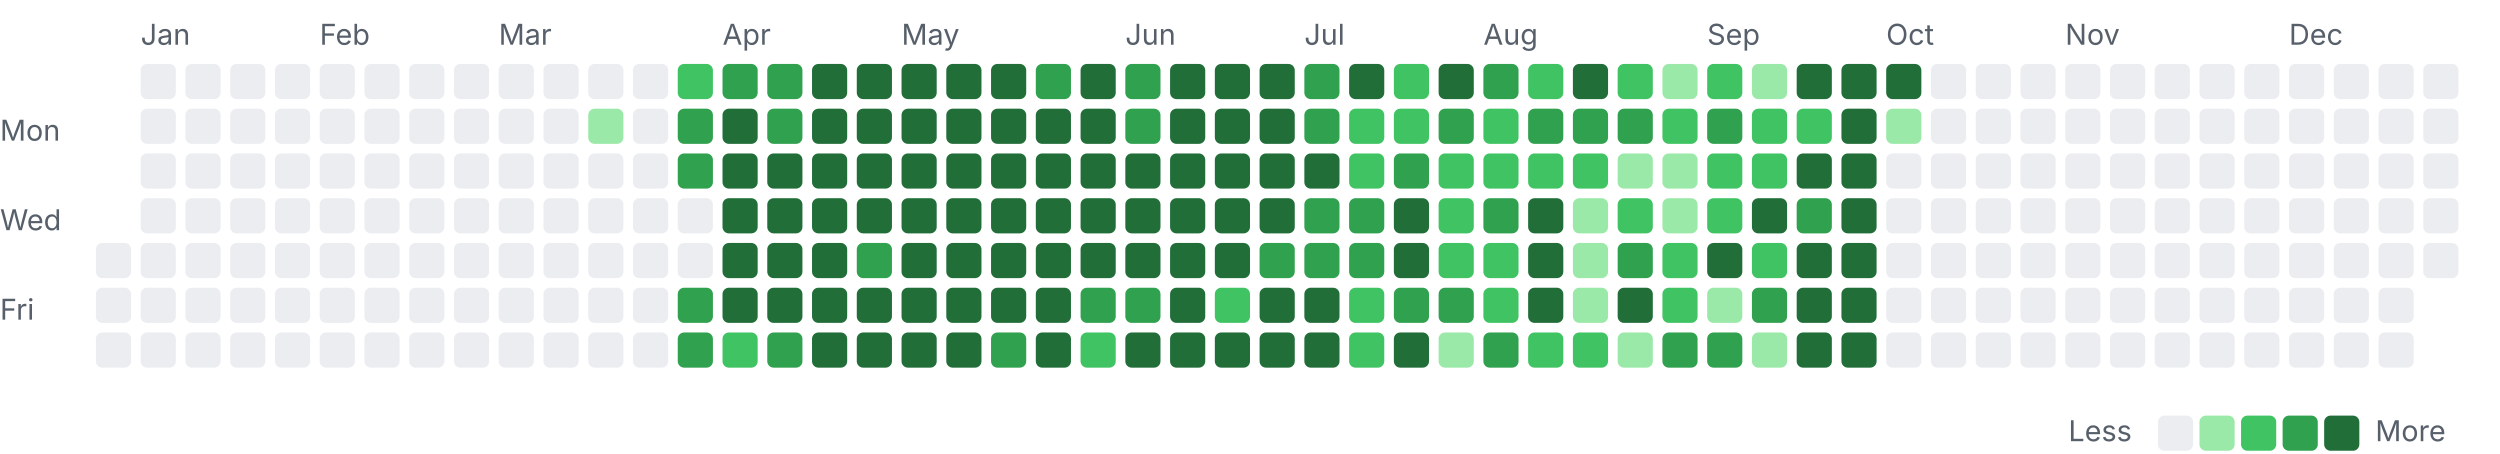
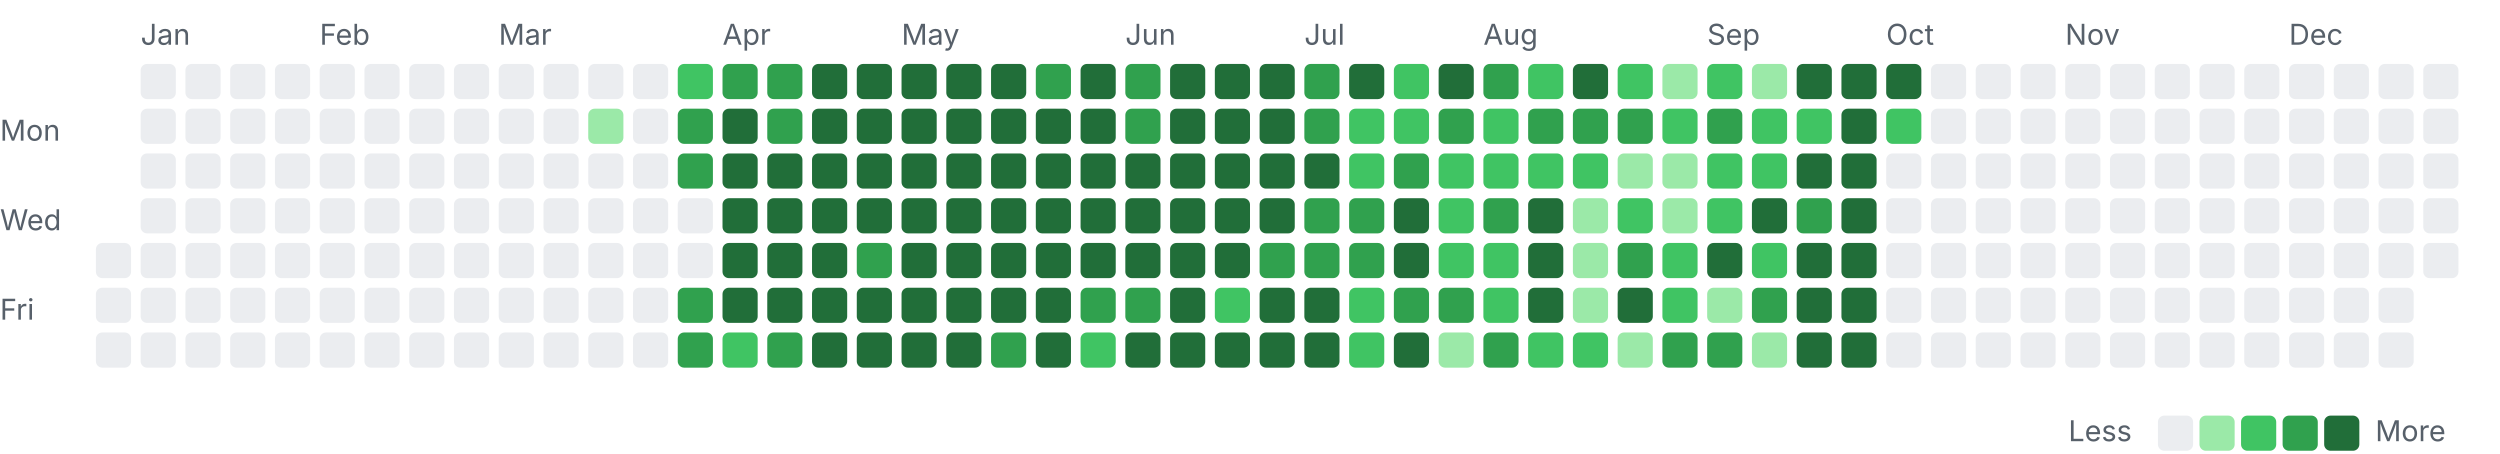
<svg xmlns="http://www.w3.org/2000/svg" width="782" height="142" viewBox="0 0 782 142">
  <style>.l0{fill:#ebedf0}.l1{fill:#9be9a8}.l2{fill:#40c463}.l3{fill:#30a14e}.l4{fill:#216e39} .lbl{fill:#57606a;font:9px -apple-system,Segoe UI,sans-serif}@media(prefers-color-scheme:dark){.l0{fill:#161b22}.l1{fill:#0e4429}.l2{fill:#006d32}.l3{fill:#26a641}.l4{fill:#39d353} .lbl{fill:#8b949e}}</style>
  <text class="lbl" x="44" y="14">Jan</text>
  <text class="lbl" x="100" y="14">Feb</text>
  <text class="lbl" x="156" y="14">Mar</text>
  <text class="lbl" x="226" y="14">Apr</text>
  <text class="lbl" x="282" y="14">May</text>
  <text class="lbl" x="352" y="14">Jun</text>
  <text class="lbl" x="408" y="14">Jul</text>
  <text class="lbl" x="464" y="14">Aug</text>
  <text class="lbl" x="534" y="14">Sep</text>
  <text class="lbl" x="590" y="14">Oct</text>
  <text class="lbl" x="646" y="14">Nov</text>
  <text class="lbl" x="716" y="14">Dec</text>
  <text class="lbl" x="0" y="44">Mon</text>
  <text class="lbl" x="0" y="72">Wed</text>
  <text class="lbl" x="0" y="100">Fri</text>
  <rect class="l0" x="30" y="76" width="11" height="11" rx="2" />
  <rect class="l0" x="30" y="90" width="11" height="11" rx="2" />
  <rect class="l0" x="30" y="104" width="11" height="11" rx="2" />
  <rect class="l0" x="44" y="20" width="11" height="11" rx="2" />
  <rect class="l0" x="44" y="34" width="11" height="11" rx="2" />
  <rect class="l0" x="44" y="48" width="11" height="11" rx="2" />
  <rect class="l0" x="44" y="62" width="11" height="11" rx="2" />
  <rect class="l0" x="44" y="76" width="11" height="11" rx="2" />
  <rect class="l0" x="44" y="90" width="11" height="11" rx="2" />
  <rect class="l0" x="44" y="104" width="11" height="11" rx="2" />
  <rect class="l0" x="58" y="20" width="11" height="11" rx="2" />
  <rect class="l0" x="58" y="34" width="11" height="11" rx="2" />
  <rect class="l0" x="58" y="48" width="11" height="11" rx="2" />
  <rect class="l0" x="58" y="62" width="11" height="11" rx="2" />
  <rect class="l0" x="58" y="76" width="11" height="11" rx="2" />
  <rect class="l0" x="58" y="90" width="11" height="11" rx="2" />
  <rect class="l0" x="58" y="104" width="11" height="11" rx="2" />
  <rect class="l0" x="72" y="20" width="11" height="11" rx="2" />
  <rect class="l0" x="72" y="34" width="11" height="11" rx="2" />
  <rect class="l0" x="72" y="48" width="11" height="11" rx="2" />
  <rect class="l0" x="72" y="62" width="11" height="11" rx="2" />
  <rect class="l0" x="72" y="76" width="11" height="11" rx="2" />
  <rect class="l0" x="72" y="90" width="11" height="11" rx="2" />
  <rect class="l0" x="72" y="104" width="11" height="11" rx="2" />
  <rect class="l0" x="86" y="20" width="11" height="11" rx="2" />
  <rect class="l0" x="86" y="34" width="11" height="11" rx="2" />
  <rect class="l0" x="86" y="48" width="11" height="11" rx="2" />
  <rect class="l0" x="86" y="62" width="11" height="11" rx="2" />
  <rect class="l0" x="86" y="76" width="11" height="11" rx="2" />
  <rect class="l0" x="86" y="90" width="11" height="11" rx="2" />
  <rect class="l0" x="86" y="104" width="11" height="11" rx="2" />
  <rect class="l0" x="100" y="20" width="11" height="11" rx="2" />
  <rect class="l0" x="100" y="34" width="11" height="11" rx="2" />
  <rect class="l0" x="100" y="48" width="11" height="11" rx="2" />
  <rect class="l0" x="100" y="62" width="11" height="11" rx="2" />
  <rect class="l0" x="100" y="76" width="11" height="11" rx="2" />
  <rect class="l0" x="100" y="90" width="11" height="11" rx="2" />
  <rect class="l0" x="100" y="104" width="11" height="11" rx="2" />
  <rect class="l0" x="114" y="20" width="11" height="11" rx="2" />
  <rect class="l0" x="114" y="34" width="11" height="11" rx="2" />
  <rect class="l0" x="114" y="48" width="11" height="11" rx="2" />
  <rect class="l0" x="114" y="62" width="11" height="11" rx="2" />
  <rect class="l0" x="114" y="76" width="11" height="11" rx="2" />
  <rect class="l0" x="114" y="90" width="11" height="11" rx="2" />
  <rect class="l0" x="114" y="104" width="11" height="11" rx="2" />
  <rect class="l0" x="128" y="20" width="11" height="11" rx="2" />
  <rect class="l0" x="128" y="34" width="11" height="11" rx="2" />
  <rect class="l0" x="128" y="48" width="11" height="11" rx="2" />
  <rect class="l0" x="128" y="62" width="11" height="11" rx="2" />
  <rect class="l0" x="128" y="76" width="11" height="11" rx="2" />
  <rect class="l0" x="128" y="90" width="11" height="11" rx="2" />
  <rect class="l0" x="128" y="104" width="11" height="11" rx="2" />
  <rect class="l0" x="142" y="20" width="11" height="11" rx="2" />
  <rect class="l0" x="142" y="34" width="11" height="11" rx="2" />
  <rect class="l0" x="142" y="48" width="11" height="11" rx="2" />
  <rect class="l0" x="142" y="62" width="11" height="11" rx="2" />
  <rect class="l0" x="142" y="76" width="11" height="11" rx="2" />
  <rect class="l0" x="142" y="90" width="11" height="11" rx="2" />
  <rect class="l0" x="142" y="104" width="11" height="11" rx="2" />
  <rect class="l0" x="156" y="20" width="11" height="11" rx="2" />
  <rect class="l0" x="156" y="34" width="11" height="11" rx="2" />
  <rect class="l0" x="156" y="48" width="11" height="11" rx="2" />
  <rect class="l0" x="156" y="62" width="11" height="11" rx="2" />
  <rect class="l0" x="156" y="76" width="11" height="11" rx="2" />
  <rect class="l0" x="156" y="90" width="11" height="11" rx="2" />
  <rect class="l0" x="156" y="104" width="11" height="11" rx="2" />
  <rect class="l0" x="170" y="20" width="11" height="11" rx="2" />
  <rect class="l0" x="170" y="34" width="11" height="11" rx="2" />
  <rect class="l0" x="170" y="48" width="11" height="11" rx="2" />
  <rect class="l0" x="170" y="62" width="11" height="11" rx="2" />
  <rect class="l0" x="170" y="76" width="11" height="11" rx="2" />
  <rect class="l0" x="170" y="90" width="11" height="11" rx="2" />
  <rect class="l0" x="170" y="104" width="11" height="11" rx="2" />
  <rect class="l0" x="184" y="20" width="11" height="11" rx="2" />
  <rect class="l1" x="184" y="34" width="11" height="11" rx="2" />
  <rect class="l0" x="184" y="48" width="11" height="11" rx="2" />
  <rect class="l0" x="184" y="62" width="11" height="11" rx="2" />
  <rect class="l0" x="184" y="76" width="11" height="11" rx="2" />
  <rect class="l0" x="184" y="90" width="11" height="11" rx="2" />
  <rect class="l0" x="184" y="104" width="11" height="11" rx="2" />
  <rect class="l0" x="198" y="20" width="11" height="11" rx="2" />
  <rect class="l0" x="198" y="34" width="11" height="11" rx="2" />
  <rect class="l0" x="198" y="48" width="11" height="11" rx="2" />
  <rect class="l0" x="198" y="62" width="11" height="11" rx="2" />
  <rect class="l0" x="198" y="76" width="11" height="11" rx="2" />
  <rect class="l0" x="198" y="90" width="11" height="11" rx="2" />
  <rect class="l0" x="198" y="104" width="11" height="11" rx="2" />
  <rect class="l2" x="212" y="20" width="11" height="11" rx="2" />
  <rect class="l3" x="212" y="34" width="11" height="11" rx="2" />
  <rect class="l3" x="212" y="48" width="11" height="11" rx="2" />
  <rect class="l0" x="212" y="62" width="11" height="11" rx="2" />
  <rect class="l0" x="212" y="76" width="11" height="11" rx="2" />
  <rect class="l3" x="212" y="90" width="11" height="11" rx="2" />
  <rect class="l3" x="212" y="104" width="11" height="11" rx="2" />
  <rect class="l3" x="226" y="20" width="11" height="11" rx="2" />
  <rect class="l4" x="226" y="34" width="11" height="11" rx="2" />
  <rect class="l4" x="226" y="48" width="11" height="11" rx="2" />
  <rect class="l4" x="226" y="62" width="11" height="11" rx="2" />
  <rect class="l4" x="226" y="76" width="11" height="11" rx="2" />
  <rect class="l4" x="226" y="90" width="11" height="11" rx="2" />
  <rect class="l2" x="226" y="104" width="11" height="11" rx="2" />
  <rect class="l3" x="240" y="20" width="11" height="11" rx="2" />
  <rect class="l3" x="240" y="34" width="11" height="11" rx="2" />
  <rect class="l4" x="240" y="48" width="11" height="11" rx="2" />
  <rect class="l4" x="240" y="62" width="11" height="11" rx="2" />
  <rect class="l4" x="240" y="76" width="11" height="11" rx="2" />
  <rect class="l4" x="240" y="90" width="11" height="11" rx="2" />
  <rect class="l3" x="240" y="104" width="11" height="11" rx="2" />
  <rect class="l4" x="254" y="20" width="11" height="11" rx="2" />
  <rect class="l4" x="254" y="34" width="11" height="11" rx="2" />
  <rect class="l4" x="254" y="48" width="11" height="11" rx="2" />
  <rect class="l4" x="254" y="62" width="11" height="11" rx="2" />
  <rect class="l4" x="254" y="76" width="11" height="11" rx="2" />
  <rect class="l4" x="254" y="90" width="11" height="11" rx="2" />
  <rect class="l4" x="254" y="104" width="11" height="11" rx="2" />
  <rect class="l4" x="268" y="20" width="11" height="11" rx="2" />
  <rect class="l4" x="268" y="34" width="11" height="11" rx="2" />
  <rect class="l4" x="268" y="48" width="11" height="11" rx="2" />
  <rect class="l4" x="268" y="62" width="11" height="11" rx="2" />
  <rect class="l3" x="268" y="76" width="11" height="11" rx="2" />
  <rect class="l4" x="268" y="90" width="11" height="11" rx="2" />
  <rect class="l4" x="268" y="104" width="11" height="11" rx="2" />
  <rect class="l4" x="282" y="20" width="11" height="11" rx="2" />
  <rect class="l4" x="282" y="34" width="11" height="11" rx="2" />
  <rect class="l4" x="282" y="48" width="11" height="11" rx="2" />
  <rect class="l4" x="282" y="62" width="11" height="11" rx="2" />
  <rect class="l4" x="282" y="76" width="11" height="11" rx="2" />
  <rect class="l4" x="282" y="90" width="11" height="11" rx="2" />
  <rect class="l4" x="282" y="104" width="11" height="11" rx="2" />
  <rect class="l4" x="296" y="20" width="11" height="11" rx="2" />
  <rect class="l4" x="296" y="34" width="11" height="11" rx="2" />
  <rect class="l4" x="296" y="48" width="11" height="11" rx="2" />
  <rect class="l4" x="296" y="62" width="11" height="11" rx="2" />
  <rect class="l4" x="296" y="76" width="11" height="11" rx="2" />
  <rect class="l4" x="296" y="90" width="11" height="11" rx="2" />
  <rect class="l4" x="296" y="104" width="11" height="11" rx="2" />
  <rect class="l4" x="310" y="20" width="11" height="11" rx="2" />
  <rect class="l4" x="310" y="34" width="11" height="11" rx="2" />
  <rect class="l4" x="310" y="48" width="11" height="11" rx="2" />
  <rect class="l4" x="310" y="62" width="11" height="11" rx="2" />
  <rect class="l4" x="310" y="76" width="11" height="11" rx="2" />
  <rect class="l4" x="310" y="90" width="11" height="11" rx="2" />
  <rect class="l3" x="310" y="104" width="11" height="11" rx="2" />
  <rect class="l3" x="324" y="20" width="11" height="11" rx="2" />
  <rect class="l4" x="324" y="34" width="11" height="11" rx="2" />
  <rect class="l4" x="324" y="48" width="11" height="11" rx="2" />
  <rect class="l4" x="324" y="62" width="11" height="11" rx="2" />
  <rect class="l4" x="324" y="76" width="11" height="11" rx="2" />
  <rect class="l4" x="324" y="90" width="11" height="11" rx="2" />
  <rect class="l4" x="324" y="104" width="11" height="11" rx="2" />
  <rect class="l4" x="338" y="20" width="11" height="11" rx="2" />
  <rect class="l4" x="338" y="34" width="11" height="11" rx="2" />
  <rect class="l4" x="338" y="48" width="11" height="11" rx="2" />
  <rect class="l4" x="338" y="62" width="11" height="11" rx="2" />
  <rect class="l4" x="338" y="76" width="11" height="11" rx="2" />
  <rect class="l3" x="338" y="90" width="11" height="11" rx="2" />
  <rect class="l2" x="338" y="104" width="11" height="11" rx="2" />
  <rect class="l3" x="352" y="20" width="11" height="11" rx="2" />
  <rect class="l3" x="352" y="34" width="11" height="11" rx="2" />
  <rect class="l4" x="352" y="48" width="11" height="11" rx="2" />
  <rect class="l4" x="352" y="62" width="11" height="11" rx="2" />
  <rect class="l4" x="352" y="76" width="11" height="11" rx="2" />
  <rect class="l3" x="352" y="90" width="11" height="11" rx="2" />
  <rect class="l4" x="352" y="104" width="11" height="11" rx="2" />
  <rect class="l4" x="366" y="20" width="11" height="11" rx="2" />
  <rect class="l4" x="366" y="34" width="11" height="11" rx="2" />
  <rect class="l4" x="366" y="48" width="11" height="11" rx="2" />
  <rect class="l4" x="366" y="62" width="11" height="11" rx="2" />
  <rect class="l4" x="366" y="76" width="11" height="11" rx="2" />
  <rect class="l4" x="366" y="90" width="11" height="11" rx="2" />
  <rect class="l4" x="366" y="104" width="11" height="11" rx="2" />
  <rect class="l4" x="380" y="20" width="11" height="11" rx="2" />
  <rect class="l4" x="380" y="34" width="11" height="11" rx="2" />
  <rect class="l4" x="380" y="48" width="11" height="11" rx="2" />
  <rect class="l4" x="380" y="62" width="11" height="11" rx="2" />
  <rect class="l4" x="380" y="76" width="11" height="11" rx="2" />
  <rect class="l2" x="380" y="90" width="11" height="11" rx="2" />
  <rect class="l4" x="380" y="104" width="11" height="11" rx="2" />
  <rect class="l4" x="394" y="20" width="11" height="11" rx="2" />
  <rect class="l4" x="394" y="34" width="11" height="11" rx="2" />
  <rect class="l4" x="394" y="48" width="11" height="11" rx="2" />
  <rect class="l4" x="394" y="62" width="11" height="11" rx="2" />
  <rect class="l3" x="394" y="76" width="11" height="11" rx="2" />
  <rect class="l4" x="394" y="90" width="11" height="11" rx="2" />
  <rect class="l4" x="394" y="104" width="11" height="11" rx="2" />
  <rect class="l3" x="408" y="20" width="11" height="11" rx="2" />
  <rect class="l3" x="408" y="34" width="11" height="11" rx="2" />
  <rect class="l4" x="408" y="48" width="11" height="11" rx="2" />
  <rect class="l3" x="408" y="62" width="11" height="11" rx="2" />
  <rect class="l3" x="408" y="76" width="11" height="11" rx="2" />
  <rect class="l4" x="408" y="90" width="11" height="11" rx="2" />
  <rect class="l4" x="408" y="104" width="11" height="11" rx="2" />
  <rect class="l4" x="422" y="20" width="11" height="11" rx="2" />
  <rect class="l2" x="422" y="34" width="11" height="11" rx="2" />
  <rect class="l2" x="422" y="48" width="11" height="11" rx="2" />
  <rect class="l3" x="422" y="62" width="11" height="11" rx="2" />
  <rect class="l3" x="422" y="76" width="11" height="11" rx="2" />
  <rect class="l2" x="422" y="90" width="11" height="11" rx="2" />
  <rect class="l2" x="422" y="104" width="11" height="11" rx="2" />
  <rect class="l2" x="436" y="20" width="11" height="11" rx="2" />
  <rect class="l2" x="436" y="34" width="11" height="11" rx="2" />
  <rect class="l3" x="436" y="48" width="11" height="11" rx="2" />
  <rect class="l4" x="436" y="62" width="11" height="11" rx="2" />
  <rect class="l4" x="436" y="76" width="11" height="11" rx="2" />
  <rect class="l3" x="436" y="90" width="11" height="11" rx="2" />
  <rect class="l4" x="436" y="104" width="11" height="11" rx="2" />
  <rect class="l4" x="450" y="20" width="11" height="11" rx="2" />
  <rect class="l3" x="450" y="34" width="11" height="11" rx="2" />
  <rect class="l2" x="450" y="48" width="11" height="11" rx="2" />
  <rect class="l2" x="450" y="62" width="11" height="11" rx="2" />
  <rect class="l2" x="450" y="76" width="11" height="11" rx="2" />
  <rect class="l3" x="450" y="90" width="11" height="11" rx="2" />
  <rect class="l1" x="450" y="104" width="11" height="11" rx="2" />
  <rect class="l3" x="464" y="20" width="11" height="11" rx="2" />
  <rect class="l2" x="464" y="34" width="11" height="11" rx="2" />
  <rect class="l2" x="464" y="48" width="11" height="11" rx="2" />
  <rect class="l3" x="464" y="62" width="11" height="11" rx="2" />
  <rect class="l2" x="464" y="76" width="11" height="11" rx="2" />
  <rect class="l2" x="464" y="90" width="11" height="11" rx="2" />
  <rect class="l3" x="464" y="104" width="11" height="11" rx="2" />
  <rect class="l2" x="478" y="20" width="11" height="11" rx="2" />
  <rect class="l3" x="478" y="34" width="11" height="11" rx="2" />
  <rect class="l2" x="478" y="48" width="11" height="11" rx="2" />
  <rect class="l4" x="478" y="62" width="11" height="11" rx="2" />
  <rect class="l4" x="478" y="76" width="11" height="11" rx="2" />
  <rect class="l4" x="478" y="90" width="11" height="11" rx="2" />
  <rect class="l2" x="478" y="104" width="11" height="11" rx="2" />
  <rect class="l4" x="492" y="20" width="11" height="11" rx="2" />
  <rect class="l3" x="492" y="34" width="11" height="11" rx="2" />
  <rect class="l2" x="492" y="48" width="11" height="11" rx="2" />
  <rect class="l1" x="492" y="62" width="11" height="11" rx="2" />
  <rect class="l1" x="492" y="76" width="11" height="11" rx="2" />
  <rect class="l1" x="492" y="90" width="11" height="11" rx="2" />
  <rect class="l2" x="492" y="104" width="11" height="11" rx="2" />
  <rect class="l2" x="506" y="20" width="11" height="11" rx="2" />
  <rect class="l3" x="506" y="34" width="11" height="11" rx="2" />
  <rect class="l1" x="506" y="48" width="11" height="11" rx="2" />
  <rect class="l2" x="506" y="62" width="11" height="11" rx="2" />
  <rect class="l3" x="506" y="76" width="11" height="11" rx="2" />
  <rect class="l4" x="506" y="90" width="11" height="11" rx="2" />
  <rect class="l1" x="506" y="104" width="11" height="11" rx="2" />
  <rect class="l1" x="520" y="20" width="11" height="11" rx="2" />
  <rect class="l2" x="520" y="34" width="11" height="11" rx="2" />
  <rect class="l1" x="520" y="48" width="11" height="11" rx="2" />
  <rect class="l1" x="520" y="62" width="11" height="11" rx="2" />
  <rect class="l2" x="520" y="76" width="11" height="11" rx="2" />
  <rect class="l2" x="520" y="90" width="11" height="11" rx="2" />
  <rect class="l3" x="520" y="104" width="11" height="11" rx="2" />
  <rect class="l2" x="534" y="20" width="11" height="11" rx="2" />
  <rect class="l3" x="534" y="34" width="11" height="11" rx="2" />
  <rect class="l2" x="534" y="48" width="11" height="11" rx="2" />
  <rect class="l2" x="534" y="62" width="11" height="11" rx="2" />
  <rect class="l4" x="534" y="76" width="11" height="11" rx="2" />
  <rect class="l1" x="534" y="90" width="11" height="11" rx="2" />
  <rect class="l3" x="534" y="104" width="11" height="11" rx="2" />
  <rect class="l1" x="548" y="20" width="11" height="11" rx="2" />
  <rect class="l2" x="548" y="34" width="11" height="11" rx="2" />
  <rect class="l2" x="548" y="48" width="11" height="11" rx="2" />
  <rect class="l4" x="548" y="62" width="11" height="11" rx="2" />
  <rect class="l2" x="548" y="76" width="11" height="11" rx="2" />
  <rect class="l3" x="548" y="90" width="11" height="11" rx="2" />
  <rect class="l1" x="548" y="104" width="11" height="11" rx="2" />
  <rect class="l4" x="562" y="20" width="11" height="11" rx="2" />
  <rect class="l2" x="562" y="34" width="11" height="11" rx="2" />
  <rect class="l4" x="562" y="48" width="11" height="11" rx="2" />
  <rect class="l3" x="562" y="62" width="11" height="11" rx="2" />
  <rect class="l4" x="562" y="76" width="11" height="11" rx="2" />
  <rect class="l4" x="562" y="90" width="11" height="11" rx="2" />
  <rect class="l4" x="562" y="104" width="11" height="11" rx="2" />
  <rect class="l4" x="576" y="20" width="11" height="11" rx="2" />
  <rect class="l4" x="576" y="34" width="11" height="11" rx="2" />
  <rect class="l4" x="576" y="48" width="11" height="11" rx="2" />
  <rect class="l4" x="576" y="62" width="11" height="11" rx="2" />
  <rect class="l4" x="576" y="76" width="11" height="11" rx="2" />
  <rect class="l4" x="576" y="90" width="11" height="11" rx="2" />
  <rect class="l4" x="576" y="104" width="11" height="11" rx="2" />
  <rect class="l4" x="590" y="20" width="11" height="11" rx="2" />
-   <rect class="l1" x="590" y="34" width="11" height="11" rx="2" />
+   <rect class="l2" x="590" y="34" width="11" height="11" rx="2" />
  <rect class="l0" x="590" y="48" width="11" height="11" rx="2" />
  <rect class="l0" x="590" y="62" width="11" height="11" rx="2" />
  <rect class="l0" x="590" y="76" width="11" height="11" rx="2" />
  <rect class="l0" x="590" y="90" width="11" height="11" rx="2" />
  <rect class="l0" x="590" y="104" width="11" height="11" rx="2" />
  <rect class="l0" x="604" y="20" width="11" height="11" rx="2" />
  <rect class="l0" x="604" y="34" width="11" height="11" rx="2" />
  <rect class="l0" x="604" y="48" width="11" height="11" rx="2" />
  <rect class="l0" x="604" y="62" width="11" height="11" rx="2" />
  <rect class="l0" x="604" y="76" width="11" height="11" rx="2" />
  <rect class="l0" x="604" y="90" width="11" height="11" rx="2" />
  <rect class="l0" x="604" y="104" width="11" height="11" rx="2" />
  <rect class="l0" x="618" y="20" width="11" height="11" rx="2" />
  <rect class="l0" x="618" y="34" width="11" height="11" rx="2" />
  <rect class="l0" x="618" y="48" width="11" height="11" rx="2" />
  <rect class="l0" x="618" y="62" width="11" height="11" rx="2" />
  <rect class="l0" x="618" y="76" width="11" height="11" rx="2" />
  <rect class="l0" x="618" y="90" width="11" height="11" rx="2" />
  <rect class="l0" x="618" y="104" width="11" height="11" rx="2" />
  <rect class="l0" x="632" y="20" width="11" height="11" rx="2" />
  <rect class="l0" x="632" y="34" width="11" height="11" rx="2" />
  <rect class="l0" x="632" y="48" width="11" height="11" rx="2" />
  <rect class="l0" x="632" y="62" width="11" height="11" rx="2" />
  <rect class="l0" x="632" y="76" width="11" height="11" rx="2" />
  <rect class="l0" x="632" y="90" width="11" height="11" rx="2" />
  <rect class="l0" x="632" y="104" width="11" height="11" rx="2" />
  <rect class="l0" x="646" y="20" width="11" height="11" rx="2" />
  <rect class="l0" x="646" y="34" width="11" height="11" rx="2" />
  <rect class="l0" x="646" y="48" width="11" height="11" rx="2" />
  <rect class="l0" x="646" y="62" width="11" height="11" rx="2" />
  <rect class="l0" x="646" y="76" width="11" height="11" rx="2" />
  <rect class="l0" x="646" y="90" width="11" height="11" rx="2" />
  <rect class="l0" x="646" y="104" width="11" height="11" rx="2" />
  <rect class="l0" x="660" y="20" width="11" height="11" rx="2" />
  <rect class="l0" x="660" y="34" width="11" height="11" rx="2" />
  <rect class="l0" x="660" y="48" width="11" height="11" rx="2" />
  <rect class="l0" x="660" y="62" width="11" height="11" rx="2" />
  <rect class="l0" x="660" y="76" width="11" height="11" rx="2" />
  <rect class="l0" x="660" y="90" width="11" height="11" rx="2" />
  <rect class="l0" x="660" y="104" width="11" height="11" rx="2" />
  <rect class="l0" x="674" y="20" width="11" height="11" rx="2" />
  <rect class="l0" x="674" y="34" width="11" height="11" rx="2" />
  <rect class="l0" x="674" y="48" width="11" height="11" rx="2" />
  <rect class="l0" x="674" y="62" width="11" height="11" rx="2" />
  <rect class="l0" x="674" y="76" width="11" height="11" rx="2" />
  <rect class="l0" x="674" y="90" width="11" height="11" rx="2" />
  <rect class="l0" x="674" y="104" width="11" height="11" rx="2" />
  <rect class="l0" x="688" y="20" width="11" height="11" rx="2" />
  <rect class="l0" x="688" y="34" width="11" height="11" rx="2" />
  <rect class="l0" x="688" y="48" width="11" height="11" rx="2" />
  <rect class="l0" x="688" y="62" width="11" height="11" rx="2" />
  <rect class="l0" x="688" y="76" width="11" height="11" rx="2" />
  <rect class="l0" x="688" y="90" width="11" height="11" rx="2" />
  <rect class="l0" x="688" y="104" width="11" height="11" rx="2" />
  <rect class="l0" x="702" y="20" width="11" height="11" rx="2" />
  <rect class="l0" x="702" y="34" width="11" height="11" rx="2" />
  <rect class="l0" x="702" y="48" width="11" height="11" rx="2" />
  <rect class="l0" x="702" y="62" width="11" height="11" rx="2" />
  <rect class="l0" x="702" y="76" width="11" height="11" rx="2" />
  <rect class="l0" x="702" y="90" width="11" height="11" rx="2" />
  <rect class="l0" x="702" y="104" width="11" height="11" rx="2" />
  <rect class="l0" x="716" y="20" width="11" height="11" rx="2" />
  <rect class="l0" x="716" y="34" width="11" height="11" rx="2" />
  <rect class="l0" x="716" y="48" width="11" height="11" rx="2" />
  <rect class="l0" x="716" y="62" width="11" height="11" rx="2" />
  <rect class="l0" x="716" y="76" width="11" height="11" rx="2" />
  <rect class="l0" x="716" y="90" width="11" height="11" rx="2" />
  <rect class="l0" x="716" y="104" width="11" height="11" rx="2" />
  <rect class="l0" x="730" y="20" width="11" height="11" rx="2" />
  <rect class="l0" x="730" y="34" width="11" height="11" rx="2" />
  <rect class="l0" x="730" y="48" width="11" height="11" rx="2" />
  <rect class="l0" x="730" y="62" width="11" height="11" rx="2" />
  <rect class="l0" x="730" y="76" width="11" height="11" rx="2" />
  <rect class="l0" x="730" y="90" width="11" height="11" rx="2" />
  <rect class="l0" x="730" y="104" width="11" height="11" rx="2" />
  <rect class="l0" x="744" y="20" width="11" height="11" rx="2" />
  <rect class="l0" x="744" y="34" width="11" height="11" rx="2" />
  <rect class="l0" x="744" y="48" width="11" height="11" rx="2" />
  <rect class="l0" x="744" y="62" width="11" height="11" rx="2" />
  <rect class="l0" x="744" y="76" width="11" height="11" rx="2" />
  <rect class="l0" x="744" y="90" width="11" height="11" rx="2" />
  <rect class="l0" x="744" y="104" width="11" height="11" rx="2" />
  <rect class="l0" x="758" y="20" width="11" height="11" rx="2" />
  <rect class="l0" x="758" y="34" width="11" height="11" rx="2" />
  <rect class="l0" x="758" y="48" width="11" height="11" rx="2" />
  <rect class="l0" x="758" y="62" width="11" height="11" rx="2" />
  <rect class="l0" x="758" y="76" width="11" height="11" rx="2" />
  <text class="lbl" x="647" y="138">Less</text>
  <rect class="l0" x="675" y="130" width="11" height="11" rx="2" />
  <rect class="l1" x="688" y="130" width="11" height="11" rx="2" />
  <rect class="l2" x="701" y="130" width="11" height="11" rx="2" />
  <rect class="l3" x="714" y="130" width="11" height="11" rx="2" />
  <rect class="l4" x="727" y="130" width="11" height="11" rx="2" />
  <text class="lbl" x="743" y="138">More</text>
</svg>
